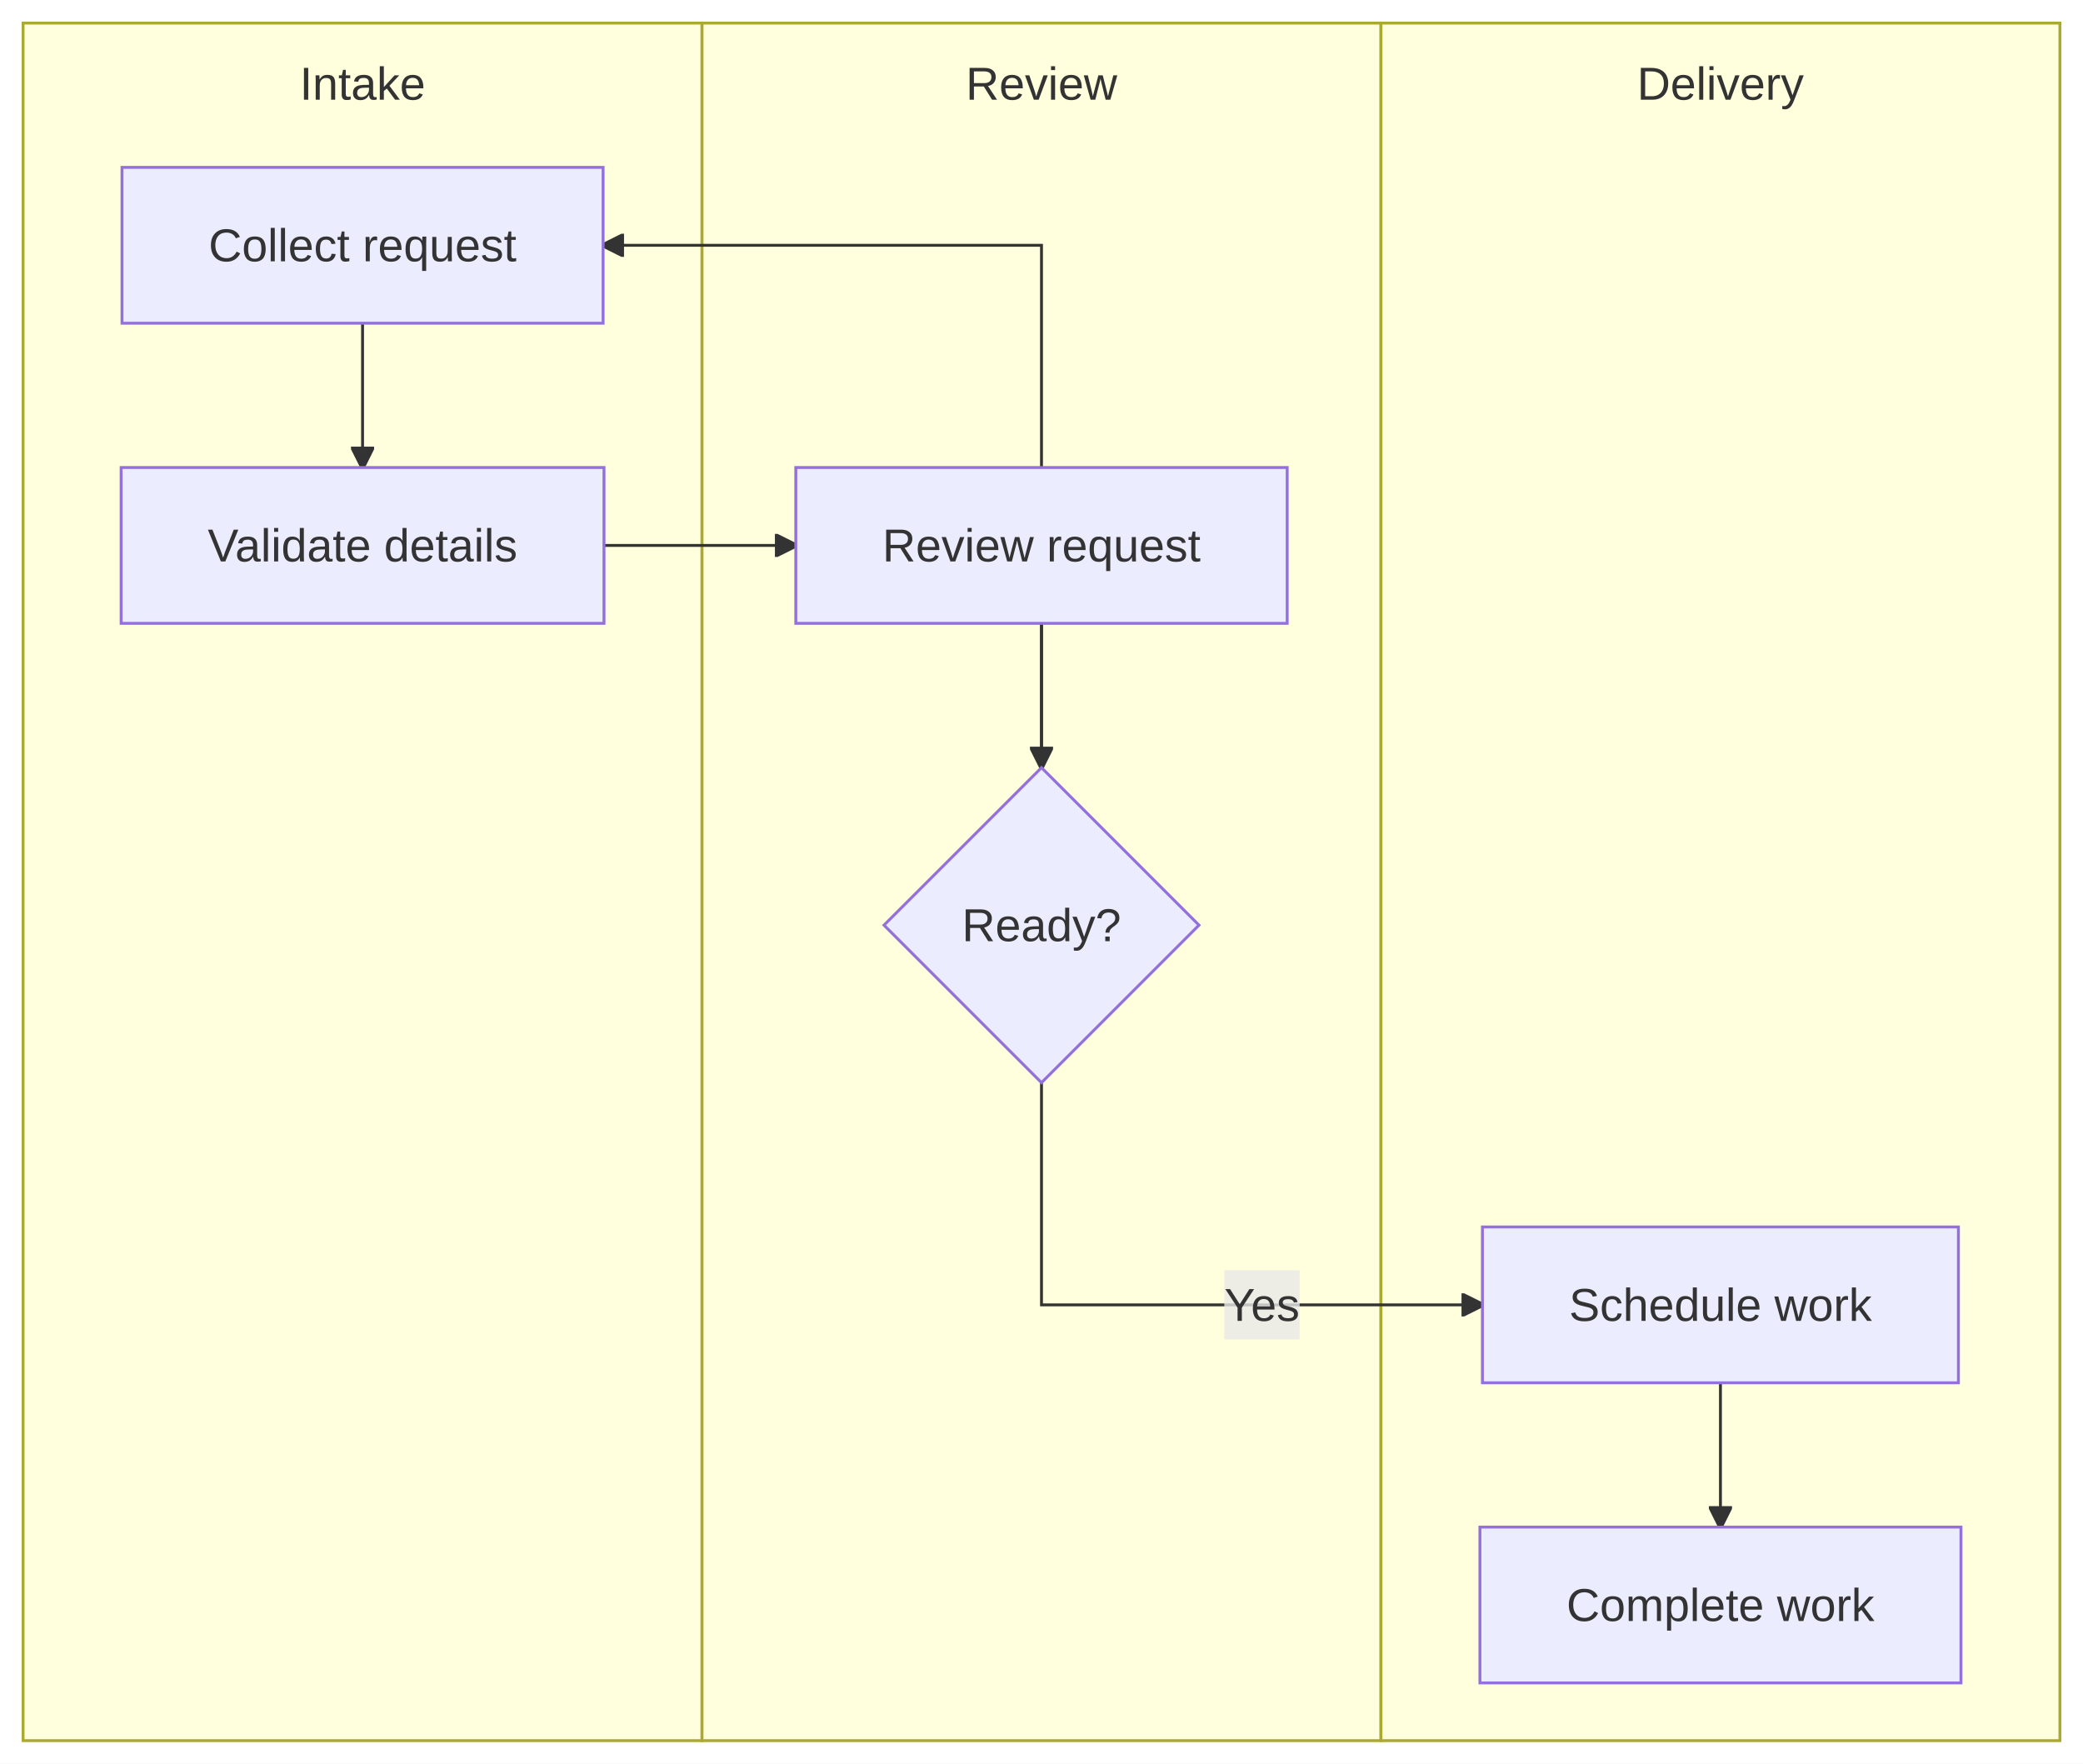
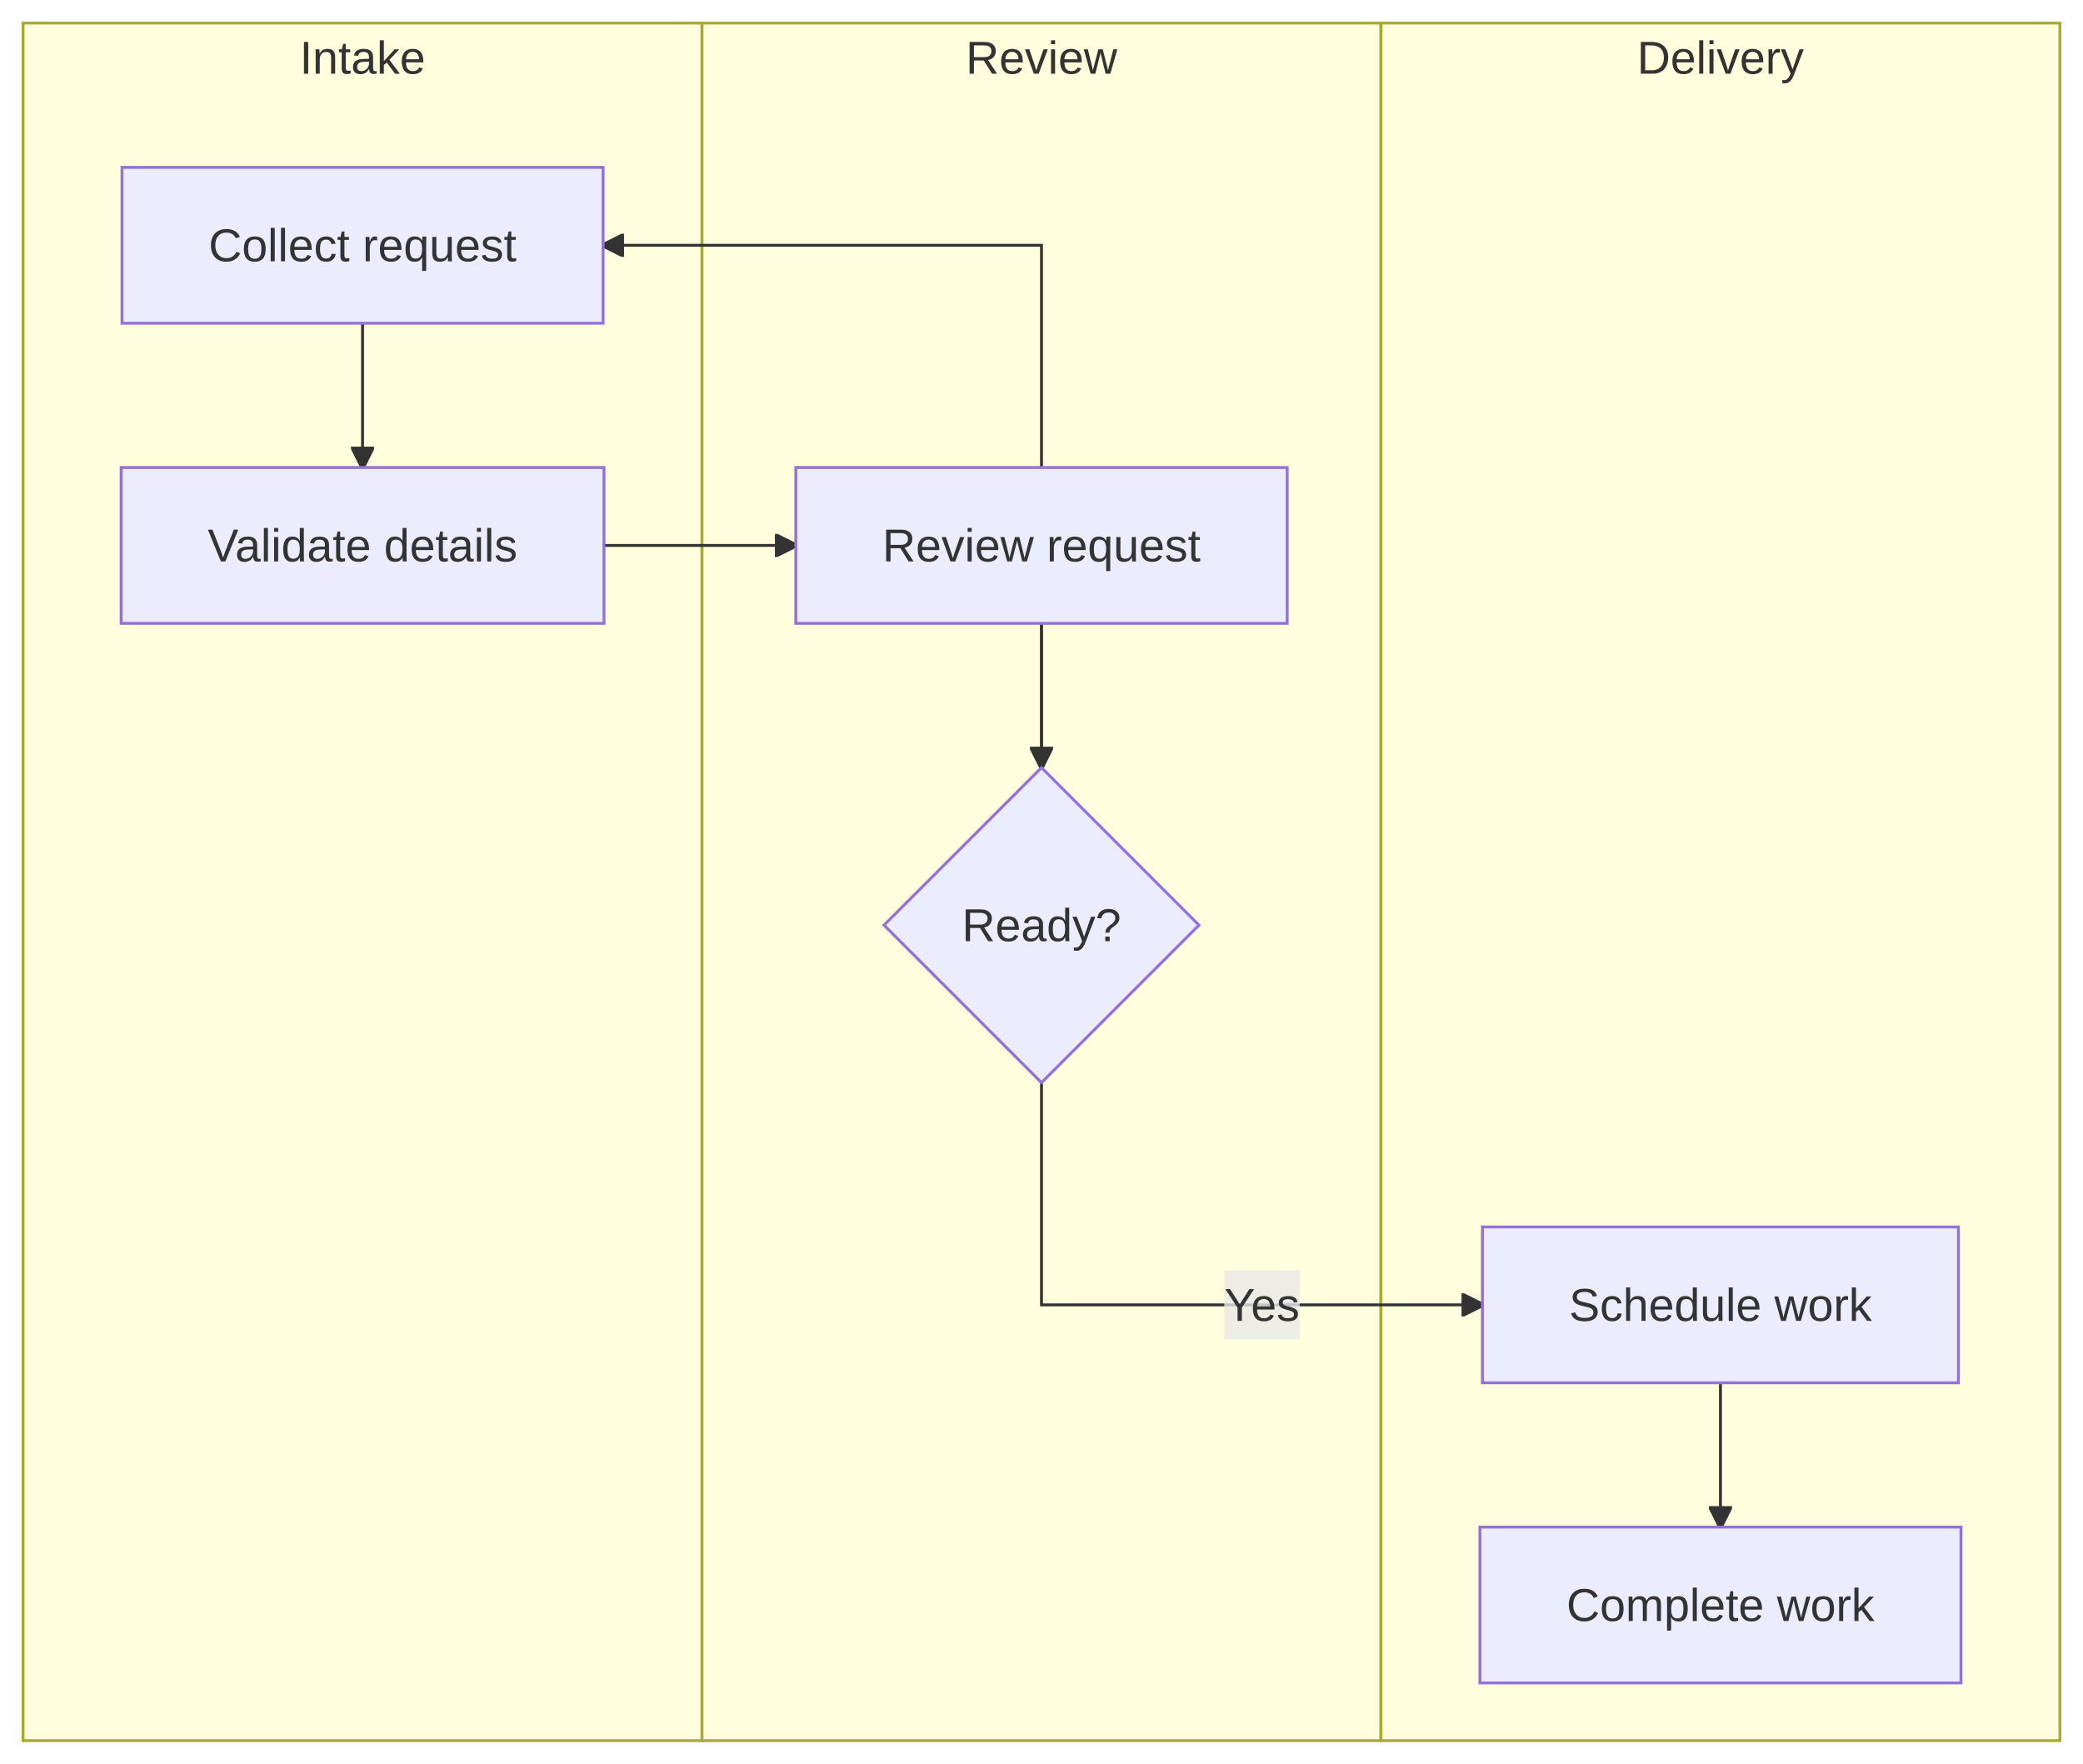
<svg xmlns="http://www.w3.org/2000/svg" id="mermaid" class="flowchart" width="721.84" height="611.16" viewBox="-8 -8 721.84 611.16" role="graphics-document document" aria-roledescription="flowchart-v2">
  <style>#mermaid{font-family:"trebuchet ms",verdana,arial,sans-serif;font-size:16px;fill:#333;}#mermaid .node rect,#mermaid .node circle,#mermaid .node ellipse,#mermaid .node polygon,#mermaid .node path{fill:#ECECFF;stroke:#9370DB;stroke-width:1px;}#mermaid .flowchart-link{stroke:#333333;fill:none;stroke-width:1px;}#mermaid .thick{stroke-width:3.5px;}#mermaid .dotted{stroke-dasharray:3;}#mermaid .edgeLabel rect{fill:rgba(232,232,232,0.8);stroke:none;}#mermaid .cluster rect{fill:#ffffde;stroke:#aaaa33;stroke-width:1px;}#mermaid .marker{fill:#333333;stroke:#333333;}#mermaid text{fill:#333;text-anchor:middle;dominant-baseline:central;}#mermaid .title{font-size:18px;}</style>
  <defs>
    <marker id="mm-arrow-end" class="marker" viewBox="0 0 10 10" refX="9" refY="5" markerUnits="userSpaceOnUse" markerWidth="8" markerHeight="8" orient="auto">
      <path d="M 0 0 L 10 5 L 0 10 z" class="marker" />
    </marker>
    <marker id="mm-arrow-start" class="marker" viewBox="0 0 10 10" refX="1" refY="5" markerUnits="userSpaceOnUse" markerWidth="8" markerHeight="8" orient="auto">
      <path d="M 10 0 L 0 5 L 10 10 z" class="marker" />
    </marker>
    <marker id="mm-circle-end" class="marker" viewBox="0 0 10 10" refX="9" refY="5" markerUnits="userSpaceOnUse" markerWidth="10" markerHeight="10" orient="auto">
      <circle cx="5" cy="5" r="4" class="marker" />
    </marker>
    <marker id="mm-circle-start" class="marker" viewBox="0 0 10 10" refX="1" refY="5" markerUnits="userSpaceOnUse" markerWidth="10" markerHeight="10" orient="auto">
      <circle cx="5" cy="5" r="4" class="marker" />
    </marker>
    <marker id="mm-cross-end" class="marker" viewBox="0 0 11 11" refX="10" refY="5.5" markerUnits="userSpaceOnUse" markerWidth="11" markerHeight="11" orient="auto">
      <path d="M 1 1 L 10 10 M 10 1 L 1 10" class="marker" style="stroke-width:2px" />
    </marker>
    <marker id="mm-cross-start" class="marker" viewBox="0 0 11 11" refX="1" refY="5.5" markerUnits="userSpaceOnUse" markerWidth="11" markerHeight="11" orient="auto">
      <path d="M 1 1 L 10 10 M 10 1 L 1 10" class="marker" style="stroke-width:2px" />
    </marker>
  </defs>
  <rect x="-8" y="-8" width="721.84" height="611.16" fill="white" />
  <g class="root">
    <g class="clusters">
      <g class="cluster" id="Intake">
        <rect x="0" y="0" width="235.28" height="595.16" />
-         <text class="cluster-label" x="117.64" y="21">Intake</text>
+         <text class="cluster-label" x="117.64" y="12">Intake</text>
      </g>
      <g class="cluster" id="Review">
        <rect x="235.28" y="0" width="235.28" height="595.16" />
-         <text class="cluster-label" x="352.92" y="21">Review</text>
+         <text class="cluster-label" x="352.92" y="12">Review</text>
      </g>
      <g class="cluster" id="Delivery">
        <rect x="470.56" y="0" width="235.28" height="595.16" />
-         <text class="cluster-label" x="588.2" y="21">Delivery</text>
+         <text class="cluster-label" x="588.2" y="12">Delivery</text>
      </g>
    </g>
    <g class="edgePaths">
      <path id="L_collect_validate_0" class="flowchart-link" d="M117.64,104L117.64,154" marker-end="url(#mm-arrow-end)" />
      <path id="L_validate_review_1" class="flowchart-link" d="M201.3,181L267.78,181" marker-end="url(#mm-arrow-end)" />
      <path id="L_review_decide_2" class="flowchart-link" d="M352.92,208L352.92,258" marker-end="url(#mm-arrow-end)" />
      <path id="L_decide_schedule_3" class="flowchart-link" d="M352.92,367.16L352.92,444.16L505.73,444.16" marker-end="url(#mm-arrow-end)" />
      <path id="L_schedule_complete_4" class="flowchart-link" d="M588.2,471.16L588.2,521.16" marker-end="url(#mm-arrow-end)" />
      <path id="L_decide_collect_5" class="flowchart-link" d="M352.92,258L352.92,77L201,77" marker-end="url(#mm-arrow-end)" />
    </g>
    <g class="edgeLabels">
      <g class="edgeLabel">
        <rect class="background" x="416.27" y="432.16" width="26.11" height="24" />
        <text x="429.32" y="444.16">Yes</text>
      </g>
      <g class="edgeLabel">
        <rect class="background" x="342.7" y="155.5" width="20.45" height="24" />
        <text x="352.92" y="167.5">No</text>
      </g>
    </g>
    <g class="nodes">
      <g class="node default" id="flowchart-collect-0" transform="translate(117.64,77)">
        <rect x="-83.36" y="-27" width="166.72" height="54" />
        <text class="nodeLabel" x="0" y="0">Collect request</text>
      </g>
      <g class="node default" id="flowchart-validate-1" transform="translate(117.64,181)">
        <rect x="-83.66" y="-27" width="167.33" height="54" />
        <text class="nodeLabel" x="0" y="0">Validate details</text>
      </g>
      <g class="node default" id="flowchart-review-2" transform="translate(352.92,181)">
        <rect x="-85.14" y="-27" width="170.28" height="54" />
        <text class="nodeLabel" x="0" y="0">Review request</text>
      </g>
      <g class="node default" id="flowchart-decide-3" transform="translate(352.92,312.58)">
        <polygon points="0,-54.58 54.58,0 0,54.58 -54.58,0" />
        <text class="nodeLabel" x="0" y="0">Ready?</text>
      </g>
      <g class="node default" id="flowchart-schedule-4" transform="translate(588.2,444.16)">
        <rect x="-82.48" y="-27" width="164.95" height="54" />
        <text class="nodeLabel" x="0" y="0">Schedule work</text>
      </g>
      <g class="node default" id="flowchart-complete-5" transform="translate(588.2,548.16)">
        <rect x="-83.35" y="-27" width="166.7" height="54" />
        <text class="nodeLabel" x="0" y="0">Complete work</text>
      </g>
    </g>
  </g>
</svg>
